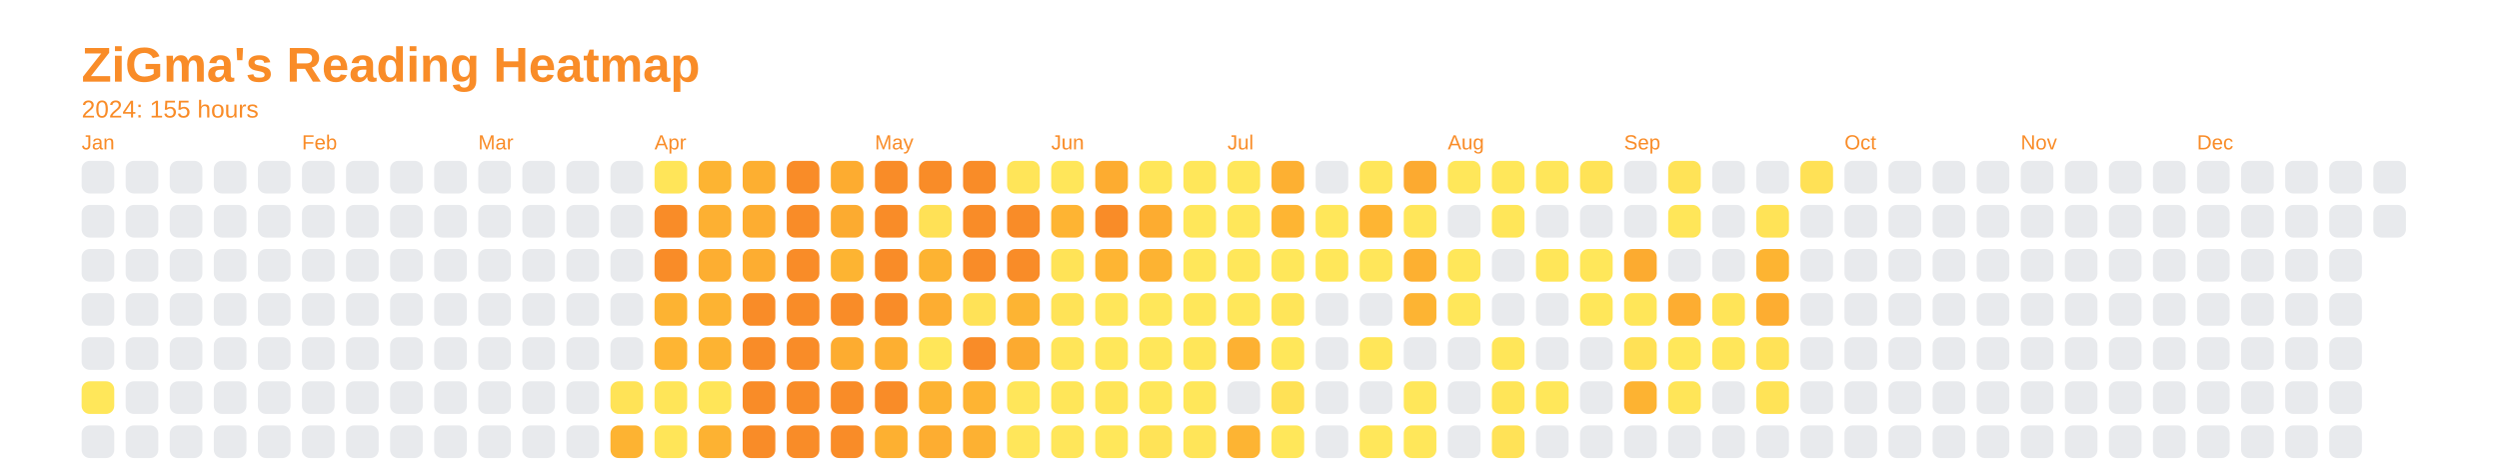
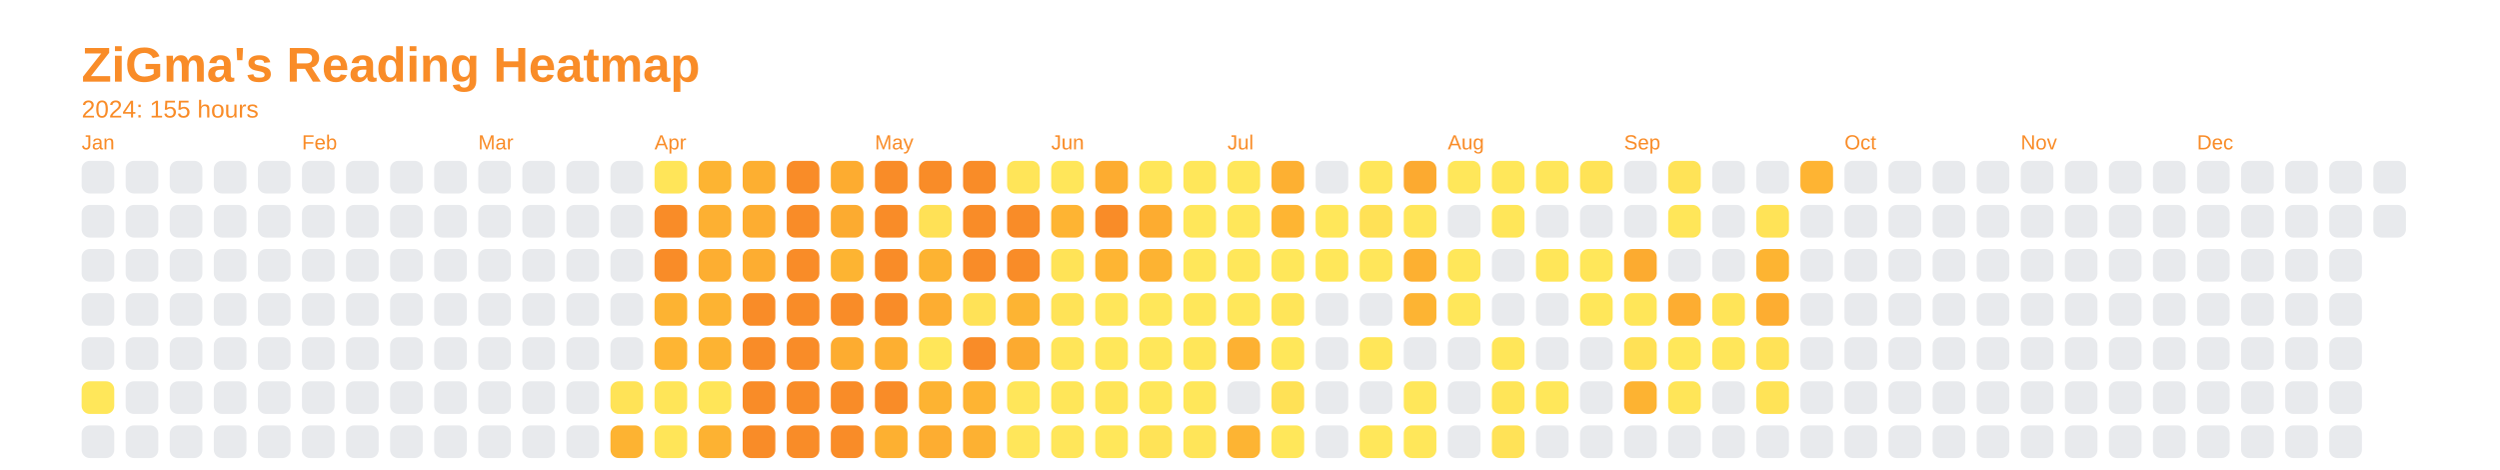
<svg xmlns="http://www.w3.org/2000/svg" baseProfile="full" height="57.5mm" version="1.1" viewBox="0,0,306.2,57.5" width="306.2mm">
  <defs />
  <rect fill="none" height="57.5" width="306.2" x="0" y="0" />
  <text fill="#f98c28" style="font-size:6px; font-family:Arial; font-weight:bold;" x="10" y="10">ZiGma's Reading Heatmap</text>
  <text fill="#f98c28" style="font-size:3px; font-family:Arial;" x="10" y="14.4">2024: 155 hours</text>
  <text fill="#f98c28" style="font-size:2.5px; font-family:Arial" x="10" y="18.3">Jan</text>
  <rect fill="#e8eaed" height="4" rx="1" ry="1" width="4" x="10" y="19.7" />
  <rect fill="#e8eaed" height="4" rx="1" ry="1" width="4" x="10" y="25.1" />
  <rect fill="#e8eaed" height="4" rx="1" ry="1" width="4" x="10" y="30.5" />
  <rect fill="#e8eaed" height="4" rx="1" ry="1" width="4" x="10" y="35.9" />
  <rect fill="#e8eaed" height="4" rx="1" ry="1" width="4" x="10" y="41.3" />
  <rect fill="#ffe75a" height="4" rx="1" ry="1" width="4" x="10" y="46.7" />
  <rect fill="#e8eaed" height="4" rx="1" ry="1" width="4" x="10" y="52.1" />
  <rect fill="#e8eaed" height="4" rx="1" ry="1" width="4" x="15.4" y="19.7" />
  <rect fill="#e8eaed" height="4" rx="1" ry="1" width="4" x="15.4" y="25.1" />
  <rect fill="#e8eaed" height="4" rx="1" ry="1" width="4" x="15.4" y="30.5" />
  <rect fill="#e8eaed" height="4" rx="1" ry="1" width="4" x="15.4" y="35.9" />
  <rect fill="#e8eaed" height="4" rx="1" ry="1" width="4" x="15.4" y="41.3" />
  <rect fill="#e8eaed" height="4" rx="1" ry="1" width="4" x="15.4" y="46.7" />
  <rect fill="#e8eaed" height="4" rx="1" ry="1" width="4" x="15.4" y="52.1" />
  <rect fill="#e8eaed" height="4" rx="1" ry="1" width="4" x="20.8" y="19.7" />
  <rect fill="#e8eaed" height="4" rx="1" ry="1" width="4" x="20.8" y="25.1" />
  <rect fill="#e8eaed" height="4" rx="1" ry="1" width="4" x="20.8" y="30.5" />
  <rect fill="#e8eaed" height="4" rx="1" ry="1" width="4" x="20.8" y="35.9" />
  <rect fill="#e8eaed" height="4" rx="1" ry="1" width="4" x="20.8" y="41.3" />
  <rect fill="#e8eaed" height="4" rx="1" ry="1" width="4" x="20.8" y="46.7" />
  <rect fill="#e8eaed" height="4" rx="1" ry="1" width="4" x="20.8" y="52.1" />
  <rect fill="#e8eaed" height="4" rx="1" ry="1" width="4" x="26.2" y="19.7" />
  <rect fill="#e8eaed" height="4" rx="1" ry="1" width="4" x="26.2" y="25.1" />
  <rect fill="#e8eaed" height="4" rx="1" ry="1" width="4" x="26.2" y="30.5" />
  <rect fill="#e8eaed" height="4" rx="1" ry="1" width="4" x="26.2" y="35.9" />
  <rect fill="#e8eaed" height="4" rx="1" ry="1" width="4" x="26.2" y="41.3" />
  <rect fill="#e8eaed" height="4" rx="1" ry="1" width="4" x="26.2" y="46.7" />
  <rect fill="#e8eaed" height="4" rx="1" ry="1" width="4" x="26.2" y="52.1" />
  <rect fill="#e8eaed" height="4" rx="1" ry="1" width="4" x="31.6" y="19.7" />
  <rect fill="#e8eaed" height="4" rx="1" ry="1" width="4" x="31.6" y="25.1" />
  <rect fill="#e8eaed" height="4" rx="1" ry="1" width="4" x="31.6" y="30.5" />
  <rect fill="#e8eaed" height="4" rx="1" ry="1" width="4" x="31.6" y="35.9" />
  <rect fill="#e8eaed" height="4" rx="1" ry="1" width="4" x="31.6" y="41.3" />
  <rect fill="#e8eaed" height="4" rx="1" ry="1" width="4" x="31.6" y="46.7" />
  <rect fill="#e8eaed" height="4" rx="1" ry="1" width="4" x="31.6" y="52.1" />
  <text fill="#f98c28" style="font-size:2.5px; font-family:Arial" x="37.0" y="18.3">Feb</text>
  <rect fill="#e8eaed" height="4" rx="1" ry="1" width="4" x="37.0" y="19.7" />
  <rect fill="#e8eaed" height="4" rx="1" ry="1" width="4" x="37.0" y="25.1" />
  <rect fill="#e8eaed" height="4" rx="1" ry="1" width="4" x="37.0" y="30.5" />
  <rect fill="#e8eaed" height="4" rx="1" ry="1" width="4" x="37.0" y="35.9" />
  <rect fill="#e8eaed" height="4" rx="1" ry="1" width="4" x="37.0" y="41.3" />
  <rect fill="#e8eaed" height="4" rx="1" ry="1" width="4" x="37.0" y="46.7" />
  <rect fill="#e8eaed" height="4" rx="1" ry="1" width="4" x="37.0" y="52.1" />
  <rect fill="#e8eaed" height="4" rx="1" ry="1" width="4" x="42.4" y="19.7" />
  <rect fill="#e8eaed" height="4" rx="1" ry="1" width="4" x="42.4" y="25.1" />
  <rect fill="#e8eaed" height="4" rx="1" ry="1" width="4" x="42.4" y="30.5" />
  <rect fill="#e8eaed" height="4" rx="1" ry="1" width="4" x="42.4" y="35.9" />
  <rect fill="#e8eaed" height="4" rx="1" ry="1" width="4" x="42.4" y="41.3" />
  <rect fill="#e8eaed" height="4" rx="1" ry="1" width="4" x="42.4" y="46.7" />
  <rect fill="#e8eaed" height="4" rx="1" ry="1" width="4" x="42.4" y="52.1" />
  <rect fill="#e8eaed" height="4" rx="1" ry="1" width="4" x="47.8" y="19.7" />
  <rect fill="#e8eaed" height="4" rx="1" ry="1" width="4" x="47.8" y="25.1" />
  <rect fill="#e8eaed" height="4" rx="1" ry="1" width="4" x="47.8" y="30.5" />
  <rect fill="#e8eaed" height="4" rx="1" ry="1" width="4" x="47.8" y="35.9" />
  <rect fill="#e8eaed" height="4" rx="1" ry="1" width="4" x="47.8" y="41.3" />
  <rect fill="#e8eaed" height="4" rx="1" ry="1" width="4" x="47.8" y="46.7" />
  <rect fill="#e8eaed" height="4" rx="1" ry="1" width="4" x="47.8" y="52.1" />
  <rect fill="#e8eaed" height="4" rx="1" ry="1" width="4" x="53.2" y="19.7" />
  <rect fill="#e8eaed" height="4" rx="1" ry="1" width="4" x="53.2" y="25.1" />
  <rect fill="#e8eaed" height="4" rx="1" ry="1" width="4" x="53.2" y="30.5" />
  <rect fill="#e8eaed" height="4" rx="1" ry="1" width="4" x="53.2" y="35.9" />
  <rect fill="#e8eaed" height="4" rx="1" ry="1" width="4" x="53.2" y="41.3" />
  <rect fill="#e8eaed" height="4" rx="1" ry="1" width="4" x="53.2" y="46.7" />
  <rect fill="#e8eaed" height="4" rx="1" ry="1" width="4" x="53.2" y="52.1" />
  <text fill="#f98c28" style="font-size:2.5px; font-family:Arial" x="58.6" y="18.3">Mar</text>
  <rect fill="#e8eaed" height="4" rx="1" ry="1" width="4" x="58.6" y="19.7" />
  <rect fill="#e8eaed" height="4" rx="1" ry="1" width="4" x="58.6" y="25.1" />
  <rect fill="#e8eaed" height="4" rx="1" ry="1" width="4" x="58.6" y="30.5" />
  <rect fill="#e8eaed" height="4" rx="1" ry="1" width="4" x="58.6" y="35.9" />
  <rect fill="#e8eaed" height="4" rx="1" ry="1" width="4" x="58.6" y="41.3" />
  <rect fill="#e8eaed" height="4" rx="1" ry="1" width="4" x="58.6" y="46.7" />
  <rect fill="#e8eaed" height="4" rx="1" ry="1" width="4" x="58.6" y="52.1" />
  <rect fill="#e8eaed" height="4" rx="1" ry="1" width="4" x="64" y="19.7" />
  <rect fill="#e8eaed" height="4" rx="1" ry="1" width="4" x="64" y="25.1" />
  <rect fill="#e8eaed" height="4" rx="1" ry="1" width="4" x="64" y="30.5" />
  <rect fill="#e8eaed" height="4" rx="1" ry="1" width="4" x="64" y="35.9" />
  <rect fill="#e8eaed" height="4" rx="1" ry="1" width="4" x="64" y="41.3" />
  <rect fill="#e8eaed" height="4" rx="1" ry="1" width="4" x="64" y="46.7" />
  <rect fill="#e8eaed" height="4" rx="1" ry="1" width="4" x="64" y="52.1" />
  <rect fill="#e8eaed" height="4" rx="1" ry="1" width="4" x="69.4" y="19.7" />
  <rect fill="#e8eaed" height="4" rx="1" ry="1" width="4" x="69.4" y="25.1" />
  <rect fill="#e8eaed" height="4" rx="1" ry="1" width="4" x="69.4" y="30.5" />
  <rect fill="#e8eaed" height="4" rx="1" ry="1" width="4" x="69.4" y="35.9" />
  <rect fill="#e8eaed" height="4" rx="1" ry="1" width="4" x="69.4" y="41.3" />
  <rect fill="#e8eaed" height="4" rx="1" ry="1" width="4" x="69.4" y="46.7" />
  <rect fill="#e8eaed" height="4" rx="1" ry="1" width="4" x="69.4" y="52.1" />
  <rect fill="#e8eaed" height="4" rx="1" ry="1" width="4" x="74.8" y="19.7" />
  <rect fill="#e8eaed" height="4" rx="1" ry="1" width="4" x="74.8" y="25.1" />
  <rect fill="#e8eaed" height="4" rx="1" ry="1" width="4" x="74.8" y="30.5" />
  <rect fill="#e8eaed" height="4" rx="1" ry="1" width="4" x="74.8" y="35.9" />
  <rect fill="#e8eaed" height="4" rx="1" ry="1" width="4" x="74.8" y="41.3" />
  <rect fill="#ffe357" height="4" rx="1" ry="1" width="4" x="74.8" y="46.7" />
  <rect fill="#fdb332" height="4" rx="1" ry="1" width="4" x="74.8" y="52.1" />
  <text fill="#f98c28" style="font-size:2.5px; font-family:Arial" x="80.2" y="18.3">Apr</text>
  <rect fill="#ffe559" height="4" rx="1" ry="1" width="4" x="80.2" y="19.7" />
  <rect fill="#f98c28" height="4" rx="1" ry="1" width="4" x="80.2" y="25.1" />
  <rect fill="#f98c28" height="4" rx="1" ry="1" width="4" x="80.2" y="30.5" />
  <rect fill="#fdb332" height="4" rx="1" ry="1" width="4" x="80.2" y="35.9" />
  <rect fill="#feb533" height="4" rx="1" ry="1" width="4" x="80.2" y="41.3" />
  <rect fill="#ffe558" height="4" rx="1" ry="1" width="4" x="80.2" y="46.7" />
  <rect fill="#ffe558" height="4" rx="1" ry="1" width="4" x="80.2" y="52.1" />
  <rect fill="#fdb432" height="4" rx="1" ry="1" width="4" x="85.6" y="19.7" />
  <rect fill="#fdb032" height="4" rx="1" ry="1" width="4" x="85.6" y="25.1" />
  <rect fill="#fdae31" height="4" rx="1" ry="1" width="4" x="85.6" y="30.5" />
  <rect fill="#fdb332" height="4" rx="1" ry="1" width="4" x="85.6" y="35.9" />
  <rect fill="#fdb332" height="4" rx="1" ry="1" width="4" x="85.6" y="41.3" />
  <rect fill="#ffe558" height="4" rx="1" ry="1" width="4" x="85.6" y="46.7" />
  <rect fill="#fdb232" height="4" rx="1" ry="1" width="4" x="85.6" y="52.1" />
  <rect fill="#fdaf31" height="4" rx="1" ry="1" width="4" x="91" y="19.7" />
  <rect fill="#fdad31" height="4" rx="1" ry="1" width="4" x="91" y="25.1" />
  <rect fill="#fdad31" height="4" rx="1" ry="1" width="4" x="91" y="30.5" />
  <rect fill="#f98c28" height="4" rx="1" ry="1" width="4" x="91" y="35.9" />
  <rect fill="#f98c28" height="4" rx="1" ry="1" width="4" x="91" y="41.3" />
  <rect fill="#f98c28" height="4" rx="1" ry="1" width="4" x="91" y="46.7" />
  <rect fill="#f98c28" height="4" rx="1" ry="1" width="4" x="91" y="52.1" />
  <rect fill="#f98c28" height="4" rx="1" ry="1" width="4" x="96.4" y="19.7" />
  <rect fill="#f98c28" height="4" rx="1" ry="1" width="4" x="96.4" y="25.1" />
  <rect fill="#f98c28" height="4" rx="1" ry="1" width="4" x="96.4" y="30.5" />
  <rect fill="#f98c28" height="4" rx="1" ry="1" width="4" x="96.4" y="35.9" />
  <rect fill="#f98c28" height="4" rx="1" ry="1" width="4" x="96.4" y="41.3" />
  <rect fill="#f98c28" height="4" rx="1" ry="1" width="4" x="96.4" y="46.7" />
  <rect fill="#f98c28" height="4" rx="1" ry="1" width="4" x="96.4" y="52.1" />
  <rect fill="#fdac30" height="4" rx="1" ry="1" width="4" x="101.8" y="19.7" />
  <rect fill="#fcab30" height="4" rx="1" ry="1" width="4" x="101.8" y="25.1" />
  <rect fill="#fdb432" height="4" rx="1" ry="1" width="4" x="101.8" y="30.5" />
  <rect fill="#f98c28" height="4" rx="1" ry="1" width="4" x="101.8" y="35.9" />
  <rect fill="#fdac30" height="4" rx="1" ry="1" width="4" x="101.8" y="41.3" />
  <rect fill="#f98c28" height="4" rx="1" ry="1" width="4" x="101.8" y="46.7" />
  <rect fill="#f98c28" height="4" rx="1" ry="1" width="4" x="101.8" y="52.1" />
  <text fill="#f98c28" style="font-size:2.5px; font-family:Arial" x="107.2" y="18.3">May</text>
  <rect fill="#f98c28" height="4" rx="1" ry="1" width="4" x="107.2" y="19.7" />
  <rect fill="#f98c28" height="4" rx="1" ry="1" width="4" x="107.2" y="25.1" />
  <rect fill="#f98c28" height="4" rx="1" ry="1" width="4" x="107.2" y="30.5" />
  <rect fill="#f98c28" height="4" rx="1" ry="1" width="4" x="107.2" y="35.9" />
  <rect fill="#fdaf31" height="4" rx="1" ry="1" width="4" x="107.2" y="41.3" />
  <rect fill="#f98c28" height="4" rx="1" ry="1" width="4" x="107.2" y="46.7" />
  <rect fill="#fdb031" height="4" rx="1" ry="1" width="4" x="107.2" y="52.1" />
  <rect fill="#f98c28" height="4" rx="1" ry="1" width="4" x="112.6" y="19.7" />
  <rect fill="#ffe156" height="4" rx="1" ry="1" width="4" x="112.6" y="25.1" />
  <rect fill="#fdb332" height="4" rx="1" ry="1" width="4" x="112.6" y="30.5" />
  <rect fill="#fdad31" height="4" rx="1" ry="1" width="4" x="112.6" y="35.9" />
  <rect fill="#ffe659" height="4" rx="1" ry="1" width="4" x="112.6" y="41.3" />
  <rect fill="#fdb332" height="4" rx="1" ry="1" width="4" x="112.6" y="46.7" />
  <rect fill="#fdad31" height="4" rx="1" ry="1" width="4" x="112.6" y="52.1" />
  <rect fill="#f98c28" height="4" rx="1" ry="1" width="4" x="118" y="19.7" />
  <rect fill="#f98c28" height="4" rx="1" ry="1" width="4" x="118" y="25.1" />
  <rect fill="#f98c28" height="4" rx="1" ry="1" width="4" x="118" y="30.5" />
  <rect fill="#ffe257" height="4" rx="1" ry="1" width="4" x="118" y="35.9" />
  <rect fill="#f98c28" height="4" rx="1" ry="1" width="4" x="118" y="41.3" />
  <rect fill="#feb433" height="4" rx="1" ry="1" width="4" x="118" y="46.7" />
  <rect fill="#fdb132" height="4" rx="1" ry="1" width="4" x="118" y="52.1" />
  <rect fill="#ffe559" height="4" rx="1" ry="1" width="4" x="123.4" y="19.7" />
  <rect fill="#f98c28" height="4" rx="1" ry="1" width="4" x="123.4" y="25.1" />
  <rect fill="#f98c28" height="4" rx="1" ry="1" width="4" x="123.4" y="30.5" />
  <rect fill="#fdb433" height="4" rx="1" ry="1" width="4" x="123.4" y="35.9" />
  <rect fill="#fcaa30" height="4" rx="1" ry="1" width="4" x="123.4" y="41.3" />
  <rect fill="#ffe65a" height="4" rx="1" ry="1" width="4" x="123.4" y="46.7" />
  <rect fill="#ffe65a" height="4" rx="1" ry="1" width="4" x="123.4" y="52.1" />
  <text fill="#f98c28" style="font-size:2.5px; font-family:Arial" x="128.8" y="18.3">Jun</text>
  <rect fill="#ffe65a" height="4" rx="1" ry="1" width="4" x="128.8" y="19.7" />
  <rect fill="#feb433" height="4" rx="1" ry="1" width="4" x="128.8" y="25.1" />
  <rect fill="#ffe357" height="4" rx="1" ry="1" width="4" x="128.8" y="30.5" />
  <rect fill="#ffe357" height="4" rx="1" ry="1" width="4" x="128.8" y="35.9" />
  <rect fill="#ffe559" height="4" rx="1" ry="1" width="4" x="128.8" y="41.3" />
  <rect fill="#ffe659" height="4" rx="1" ry="1" width="4" x="128.8" y="46.7" />
  <rect fill="#ffe65a" height="4" rx="1" ry="1" width="4" x="128.8" y="52.1" />
  <rect fill="#fdac30" height="4" rx="1" ry="1" width="4" x="134.2" y="19.7" />
  <rect fill="#f98c28" height="4" rx="1" ry="1" width="4" x="134.2" y="25.1" />
  <rect fill="#feb533" height="4" rx="1" ry="1" width="4" x="134.2" y="30.5" />
  <rect fill="#ffe65a" height="4" rx="1" ry="1" width="4" x="134.2" y="35.9" />
  <rect fill="#ffe75a" height="4" rx="1" ry="1" width="4" x="134.2" y="41.3" />
  <rect fill="#ffe558" height="4" rx="1" ry="1" width="4" x="134.2" y="46.7" />
  <rect fill="#ffe75a" height="4" rx="1" ry="1" width="4" x="134.2" y="52.1" />
  <rect fill="#ffe659" height="4" rx="1" ry="1" width="4" x="139.6" y="19.7" />
  <rect fill="#fdac30" height="4" rx="1" ry="1" width="4" x="139.6" y="25.1" />
  <rect fill="#fdb332" height="4" rx="1" ry="1" width="4" x="139.6" y="30.5" />
  <rect fill="#ffe75a" height="4" rx="1" ry="1" width="4" x="139.6" y="35.9" />
  <rect fill="#ffe75a" height="4" rx="1" ry="1" width="4" x="139.6" y="41.3" />
  <rect fill="#ffe75a" height="4" rx="1" ry="1" width="4" x="139.6" y="46.7" />
  <rect fill="#ffe357" height="4" rx="1" ry="1" width="4" x="139.6" y="52.1" />
  <rect fill="#ffe75a" height="4" rx="1" ry="1" width="4" x="145" y="19.7" />
  <rect fill="#ffe75a" height="4" rx="1" ry="1" width="4" x="145" y="25.1" />
  <rect fill="#ffe75a" height="4" rx="1" ry="1" width="4" x="145" y="30.5" />
  <rect fill="#ffe75a" height="4" rx="1" ry="1" width="4" x="145" y="35.9" />
  <rect fill="#ffe659" height="4" rx="1" ry="1" width="4" x="145" y="41.3" />
  <rect fill="#ffe75a" height="4" rx="1" ry="1" width="4" x="145" y="46.7" />
  <rect fill="#ffe559" height="4" rx="1" ry="1" width="4" x="145" y="52.1" />
  <text fill="#f98c28" style="font-size:2.5px; font-family:Arial" x="150.4" y="18.3">Jul</text>
  <rect fill="#ffe75a" height="4" rx="1" ry="1" width="4" x="150.4" y="19.7" />
  <rect fill="#ffe75a" height="4" rx="1" ry="1" width="4" x="150.4" y="25.1" />
  <rect fill="#ffe75a" height="4" rx="1" ry="1" width="4" x="150.4" y="30.5" />
  <rect fill="#ffe75a" height="4" rx="1" ry="1" width="4" x="150.4" y="35.9" />
  <rect fill="#fdb132" height="4" rx="1" ry="1" width="4" x="150.4" y="41.3" />
  <rect fill="#e8eaed" height="4" rx="1" ry="1" width="4" x="150.4" y="46.7" />
  <rect fill="#fdb433" height="4" rx="1" ry="1" width="4" x="150.4" y="52.1" />
  <rect fill="#fdb032" height="4" rx="1" ry="1" width="4" x="155.8" y="19.7" />
  <rect fill="#feb533" height="4" rx="1" ry="1" width="4" x="155.8" y="25.1" />
  <rect fill="#ffe75a" height="4" rx="1" ry="1" width="4" x="155.8" y="30.5" />
  <rect fill="#ffe559" height="4" rx="1" ry="1" width="4" x="155.8" y="35.9" />
  <rect fill="#ffe75a" height="4" rx="1" ry="1" width="4" x="155.8" y="41.3" />
  <rect fill="#ffe156" height="4" rx="1" ry="1" width="4" x="155.8" y="46.7" />
  <rect fill="#ffe75a" height="4" rx="1" ry="1" width="4" x="155.8" y="52.1" />
  <rect fill="#e8eaed" height="4" rx="1" ry="1" width="4" x="161.2" y="19.7" />
  <rect fill="#ffe75a" height="4" rx="1" ry="1" width="4" x="161.2" y="25.1" />
  <rect fill="#ffe75a" height="4" rx="1" ry="1" width="4" x="161.2" y="30.5" />
  <rect fill="#e8eaed" height="4" rx="1" ry="1" width="4" x="161.2" y="35.9" />
  <rect fill="#e8eaed" height="4" rx="1" ry="1" width="4" x="161.2" y="41.3" />
  <rect fill="#e8eaed" height="4" rx="1" ry="1" width="4" x="161.2" y="46.7" />
  <rect fill="#e8eaed" height="4" rx="1" ry="1" width="4" x="161.2" y="52.1" />
  <rect fill="#ffe65a" height="4" rx="1" ry="1" width="4" x="166.6" y="19.7" />
-   <rect fill="#feb533" height="4" rx="1" ry="1" width="4" x="166.6" y="25.1" />
+   <rect fill="#ffe156" height="4" rx="1" ry="1" width="4" x="166.6" y="25.1" />
  <rect fill="#ffe65a" height="4" rx="1" ry="1" width="4" x="166.6" y="30.5" />
  <rect fill="#e8eaed" height="4" rx="1" ry="1" width="4" x="166.6" y="35.9" />
  <rect fill="#ffe659" height="4" rx="1" ry="1" width="4" x="166.6" y="41.3" />
  <rect fill="#e8eaed" height="4" rx="1" ry="1" width="4" x="166.6" y="46.7" />
  <rect fill="#ffe75a" height="4" rx="1" ry="1" width="4" x="166.6" y="52.1" />
  <rect fill="#fcaa30" height="4" rx="1" ry="1" width="4" x="172" y="19.7" />
  <rect fill="#ffe65a" height="4" rx="1" ry="1" width="4" x="172" y="25.1" />
  <rect fill="#fdb031" height="4" rx="1" ry="1" width="4" x="172" y="30.5" />
  <rect fill="#fdb433" height="4" rx="1" ry="1" width="4" x="172" y="35.9" />
  <rect fill="#e8eaed" height="4" rx="1" ry="1" width="4" x="172" y="41.3" />
  <rect fill="#ffe75a" height="4" rx="1" ry="1" width="4" x="172" y="46.7" />
  <rect fill="#ffe75a" height="4" rx="1" ry="1" width="4" x="172" y="52.1" />
  <text fill="#f98c28" style="font-size:2.5px; font-family:Arial" x="177.4" y="18.3">Aug</text>
  <rect fill="#ffe75a" height="4" rx="1" ry="1" width="4" x="177.4" y="19.7" />
  <rect fill="#e8eaed" height="4" rx="1" ry="1" width="4" x="177.4" y="25.1" />
  <rect fill="#ffe75a" height="4" rx="1" ry="1" width="4" x="177.4" y="30.5" />
  <rect fill="#ffe75a" height="4" rx="1" ry="1" width="4" x="177.4" y="35.9" />
  <rect fill="#e8eaed" height="4" rx="1" ry="1" width="4" x="177.4" y="41.3" />
  <rect fill="#e8eaed" height="4" rx="1" ry="1" width="4" x="177.4" y="46.7" />
  <rect fill="#e8eaed" height="4" rx="1" ry="1" width="4" x="177.4" y="52.1" />
  <rect fill="#ffe75a" height="4" rx="1" ry="1" width="4" x="182.8" y="19.7" />
  <rect fill="#ffe659" height="4" rx="1" ry="1" width="4" x="182.8" y="25.1" />
  <rect fill="#e8eaed" height="4" rx="1" ry="1" width="4" x="182.8" y="30.5" />
  <rect fill="#e8eaed" height="4" rx="1" ry="1" width="4" x="182.8" y="35.9" />
  <rect fill="#ffe659" height="4" rx="1" ry="1" width="4" x="182.8" y="41.3" />
  <rect fill="#ffe558" height="4" rx="1" ry="1" width="4" x="182.8" y="46.7" />
  <rect fill="#ffe257" height="4" rx="1" ry="1" width="4" x="182.8" y="52.1" />
  <rect fill="#ffe65a" height="4" rx="1" ry="1" width="4" x="188.2" y="19.7" />
  <rect fill="#e8eaed" height="4" rx="1" ry="1" width="4" x="188.2" y="25.1" />
  <rect fill="#ffe659" height="4" rx="1" ry="1" width="4" x="188.2" y="30.5" />
  <rect fill="#e8eaed" height="4" rx="1" ry="1" width="4" x="188.2" y="35.9" />
  <rect fill="#e8eaed" height="4" rx="1" ry="1" width="4" x="188.2" y="41.3" />
  <rect fill="#ffe75a" height="4" rx="1" ry="1" width="4" x="188.2" y="46.7" />
  <rect fill="#e8eaed" height="4" rx="1" ry="1" width="4" x="188.2" y="52.1" />
  <rect fill="#ffe357" height="4" rx="1" ry="1" width="4" x="193.6" y="19.7" />
  <rect fill="#e8eaed" height="4" rx="1" ry="1" width="4" x="193.6" y="25.1" />
  <rect fill="#ffe75a" height="4" rx="1" ry="1" width="4" x="193.6" y="30.5" />
  <rect fill="#ffe75a" height="4" rx="1" ry="1" width="4" x="193.6" y="35.9" />
  <rect fill="#e8eaed" height="4" rx="1" ry="1" width="4" x="193.6" y="41.3" />
  <rect fill="#e8eaed" height="4" rx="1" ry="1" width="4" x="193.6" y="46.7" />
  <rect fill="#e8eaed" height="4" rx="1" ry="1" width="4" x="193.6" y="52.1" />
  <text fill="#f98c28" style="font-size:2.5px; font-family:Arial" x="199" y="18.3">Sep</text>
  <rect fill="#e8eaed" height="4" rx="1" ry="1" width="4" x="199" y="19.7" />
  <rect fill="#e8eaed" height="4" rx="1" ry="1" width="4" x="199" y="25.1" />
  <rect fill="#fcab30" height="4" rx="1" ry="1" width="4" x="199" y="30.5" />
  <rect fill="#ffe659" height="4" rx="1" ry="1" width="4" x="199" y="35.9" />
  <rect fill="#ffe156" height="4" rx="1" ry="1" width="4" x="199" y="41.3" />
  <rect fill="#fdb332" height="4" rx="1" ry="1" width="4" x="199" y="46.7" />
  <rect fill="#e8eaed" height="4" rx="1" ry="1" width="4" x="199" y="52.1" />
  <rect fill="#ffe357" height="4" rx="1" ry="1" width="4" x="204.4" y="19.7" />
  <rect fill="#ffe659" height="4" rx="1" ry="1" width="4" x="204.4" y="25.1" />
  <rect fill="#e8eaed" height="4" rx="1" ry="1" width="4" x="204.4" y="30.5" />
  <rect fill="#fdad31" height="4" rx="1" ry="1" width="4" x="204.4" y="35.9" />
  <rect fill="#ffe75a" height="4" rx="1" ry="1" width="4" x="204.4" y="41.3" />
  <rect fill="#ffe558" height="4" rx="1" ry="1" width="4" x="204.4" y="46.7" />
  <rect fill="#e8eaed" height="4" rx="1" ry="1" width="4" x="204.4" y="52.1" />
  <rect fill="#e8eaed" height="4" rx="1" ry="1" width="4" x="209.8" y="19.7" />
  <rect fill="#e8eaed" height="4" rx="1" ry="1" width="4" x="209.8" y="25.1" />
  <rect fill="#e8eaed" height="4" rx="1" ry="1" width="4" x="209.8" y="30.5" />
  <rect fill="#ffe458" height="4" rx="1" ry="1" width="4" x="209.8" y="35.9" />
  <rect fill="#ffe65a" height="4" rx="1" ry="1" width="4" x="209.8" y="41.3" />
  <rect fill="#e8eaed" height="4" rx="1" ry="1" width="4" x="209.8" y="46.7" />
  <rect fill="#e8eaed" height="4" rx="1" ry="1" width="4" x="209.8" y="52.1" />
  <rect fill="#e8eaed" height="4" rx="1" ry="1" width="4" x="215.2" y="19.7" />
  <rect fill="#ffe357" height="4" rx="1" ry="1" width="4" x="215.2" y="25.1" />
  <rect fill="#fdb432" height="4" rx="1" ry="1" width="4" x="215.2" y="30.5" />
  <rect fill="#fdad31" height="4" rx="1" ry="1" width="4" x="215.2" y="35.9" />
  <rect fill="#ffe257" height="4" rx="1" ry="1" width="4" x="215.2" y="41.3" />
  <rect fill="#ffe357" height="4" rx="1" ry="1" width="4" x="215.2" y="46.7" />
  <rect fill="#e8eaed" height="4" rx="1" ry="1" width="4" x="215.2" y="52.1" />
-   <rect fill="#ffe156" height="4" rx="1" ry="1" width="4" x="220.6" y="19.7" />
+   <rect fill="#feb433" height="4" rx="1" ry="1" width="4" x="220.6" y="19.7" />
  <rect fill="#e8eaed" height="4" rx="1" ry="1" width="4" x="220.6" y="25.1" />
  <rect fill="#e8eaed" height="4" rx="1" ry="1" width="4" x="220.6" y="30.5" />
  <rect fill="#e8eaed" height="4" rx="1" ry="1" width="4" x="220.6" y="35.9" />
  <rect fill="#e8eaed" height="4" rx="1" ry="1" width="4" x="220.6" y="41.3" />
  <rect fill="#e8eaed" height="4" rx="1" ry="1" width="4" x="220.6" y="46.7" />
  <rect fill="#e8eaed" height="4" rx="1" ry="1" width="4" x="220.6" y="52.1" />
  <text fill="#f98c28" style="font-size:2.5px; font-family:Arial" x="226" y="18.3">Oct</text>
  <rect fill="#e8eaed" height="4" rx="1" ry="1" width="4" x="226" y="19.7" />
  <rect fill="#e8eaed" height="4" rx="1" ry="1" width="4" x="226" y="25.1" />
  <rect fill="#e8eaed" height="4" rx="1" ry="1" width="4" x="226" y="30.5" />
  <rect fill="#e8eaed" height="4" rx="1" ry="1" width="4" x="226" y="35.9" />
  <rect fill="#e8eaed" height="4" rx="1" ry="1" width="4" x="226" y="41.3" />
  <rect fill="#e8eaed" height="4" rx="1" ry="1" width="4" x="226" y="46.7" />
  <rect fill="#e8eaed" height="4" rx="1" ry="1" width="4" x="226" y="52.1" />
  <rect fill="#e8eaed" height="4" rx="1" ry="1" width="4" x="231.4" y="19.7" />
  <rect fill="#e8eaed" height="4" rx="1" ry="1" width="4" x="231.4" y="25.1" />
  <rect fill="#e8eaed" height="4" rx="1" ry="1" width="4" x="231.4" y="30.5" />
  <rect fill="#e8eaed" height="4" rx="1" ry="1" width="4" x="231.4" y="35.9" />
  <rect fill="#e8eaed" height="4" rx="1" ry="1" width="4" x="231.4" y="41.3" />
  <rect fill="#e8eaed" height="4" rx="1" ry="1" width="4" x="231.4" y="46.7" />
  <rect fill="#e8eaed" height="4" rx="1" ry="1" width="4" x="231.4" y="52.1" />
  <rect fill="#e8eaed" height="4" rx="1" ry="1" width="4" x="236.8" y="19.7" />
  <rect fill="#e8eaed" height="4" rx="1" ry="1" width="4" x="236.8" y="25.1" />
  <rect fill="#e8eaed" height="4" rx="1" ry="1" width="4" x="236.8" y="30.5" />
  <rect fill="#e8eaed" height="4" rx="1" ry="1" width="4" x="236.8" y="35.9" />
  <rect fill="#e8eaed" height="4" rx="1" ry="1" width="4" x="236.8" y="41.3" />
  <rect fill="#e8eaed" height="4" rx="1" ry="1" width="4" x="236.8" y="46.7" />
  <rect fill="#e8eaed" height="4" rx="1" ry="1" width="4" x="236.8" y="52.1" />
  <rect fill="#e8eaed" height="4" rx="1" ry="1" width="4" x="242.2" y="19.7" />
  <rect fill="#e8eaed" height="4" rx="1" ry="1" width="4" x="242.2" y="25.1" />
  <rect fill="#e8eaed" height="4" rx="1" ry="1" width="4" x="242.2" y="30.5" />
  <rect fill="#e8eaed" height="4" rx="1" ry="1" width="4" x="242.2" y="35.9" />
  <rect fill="#e8eaed" height="4" rx="1" ry="1" width="4" x="242.2" y="41.3" />
  <rect fill="#e8eaed" height="4" rx="1" ry="1" width="4" x="242.2" y="46.7" />
  <rect fill="#e8eaed" height="4" rx="1" ry="1" width="4" x="242.2" y="52.1" />
  <text fill="#f98c28" style="font-size:2.5px; font-family:Arial" x="247.6" y="18.3">Nov</text>
  <rect fill="#e8eaed" height="4" rx="1" ry="1" width="4" x="247.6" y="19.7" />
  <rect fill="#e8eaed" height="4" rx="1" ry="1" width="4" x="247.6" y="25.1" />
  <rect fill="#e8eaed" height="4" rx="1" ry="1" width="4" x="247.6" y="30.5" />
  <rect fill="#e8eaed" height="4" rx="1" ry="1" width="4" x="247.6" y="35.9" />
  <rect fill="#e8eaed" height="4" rx="1" ry="1" width="4" x="247.6" y="41.3" />
  <rect fill="#e8eaed" height="4" rx="1" ry="1" width="4" x="247.6" y="46.7" />
  <rect fill="#e8eaed" height="4" rx="1" ry="1" width="4" x="247.6" y="52.1" />
  <rect fill="#e8eaed" height="4" rx="1" ry="1" width="4" x="253" y="19.7" />
  <rect fill="#e8eaed" height="4" rx="1" ry="1" width="4" x="253" y="25.1" />
  <rect fill="#e8eaed" height="4" rx="1" ry="1" width="4" x="253" y="30.5" />
  <rect fill="#e8eaed" height="4" rx="1" ry="1" width="4" x="253" y="35.9" />
  <rect fill="#e8eaed" height="4" rx="1" ry="1" width="4" x="253" y="41.3" />
  <rect fill="#e8eaed" height="4" rx="1" ry="1" width="4" x="253" y="46.7" />
  <rect fill="#e8eaed" height="4" rx="1" ry="1" width="4" x="253" y="52.1" />
  <rect fill="#e8eaed" height="4" rx="1" ry="1" width="4" x="258.4" y="19.7" />
  <rect fill="#e8eaed" height="4" rx="1" ry="1" width="4" x="258.4" y="25.1" />
  <rect fill="#e8eaed" height="4" rx="1" ry="1" width="4" x="258.4" y="30.5" />
  <rect fill="#e8eaed" height="4" rx="1" ry="1" width="4" x="258.4" y="35.9" />
  <rect fill="#e8eaed" height="4" rx="1" ry="1" width="4" x="258.4" y="41.3" />
  <rect fill="#e8eaed" height="4" rx="1" ry="1" width="4" x="258.4" y="46.7" />
  <rect fill="#e8eaed" height="4" rx="1" ry="1" width="4" x="258.4" y="52.1" />
  <rect fill="#e8eaed" height="4" rx="1" ry="1" width="4" x="263.8" y="19.7" />
  <rect fill="#e8eaed" height="4" rx="1" ry="1" width="4" x="263.8" y="25.1" />
  <rect fill="#e8eaed" height="4" rx="1" ry="1" width="4" x="263.8" y="30.5" />
  <rect fill="#e8eaed" height="4" rx="1" ry="1" width="4" x="263.8" y="35.9" />
  <rect fill="#e8eaed" height="4" rx="1" ry="1" width="4" x="263.8" y="41.3" />
  <rect fill="#e8eaed" height="4" rx="1" ry="1" width="4" x="263.8" y="46.7" />
  <rect fill="#e8eaed" height="4" rx="1" ry="1" width="4" x="263.8" y="52.1" />
  <text fill="#f98c28" style="font-size:2.5px; font-family:Arial" x="269.2" y="18.3">Dec</text>
  <rect fill="#e8eaed" height="4" rx="1" ry="1" width="4" x="269.2" y="19.7" />
  <rect fill="#e8eaed" height="4" rx="1" ry="1" width="4" x="269.2" y="25.1" />
  <rect fill="#e8eaed" height="4" rx="1" ry="1" width="4" x="269.2" y="30.5" />
  <rect fill="#e8eaed" height="4" rx="1" ry="1" width="4" x="269.2" y="35.9" />
  <rect fill="#e8eaed" height="4" rx="1" ry="1" width="4" x="269.2" y="41.3" />
  <rect fill="#e8eaed" height="4" rx="1" ry="1" width="4" x="269.2" y="46.7" />
  <rect fill="#e8eaed" height="4" rx="1" ry="1" width="4" x="269.2" y="52.1" />
  <rect fill="#e8eaed" height="4" rx="1" ry="1" width="4" x="274.6" y="19.7" />
  <rect fill="#e8eaed" height="4" rx="1" ry="1" width="4" x="274.6" y="25.1" />
  <rect fill="#e8eaed" height="4" rx="1" ry="1" width="4" x="274.6" y="30.5" />
  <rect fill="#e8eaed" height="4" rx="1" ry="1" width="4" x="274.6" y="35.9" />
  <rect fill="#e8eaed" height="4" rx="1" ry="1" width="4" x="274.6" y="41.3" />
  <rect fill="#e8eaed" height="4" rx="1" ry="1" width="4" x="274.6" y="46.7" />
  <rect fill="#e8eaed" height="4" rx="1" ry="1" width="4" x="274.6" y="52.1" />
  <rect fill="#e8eaed" height="4" rx="1" ry="1" width="4" x="280" y="19.7" />
  <rect fill="#e8eaed" height="4" rx="1" ry="1" width="4" x="280" y="25.1" />
  <rect fill="#e8eaed" height="4" rx="1" ry="1" width="4" x="280" y="30.5" />
  <rect fill="#e8eaed" height="4" rx="1" ry="1" width="4" x="280" y="35.9" />
  <rect fill="#e8eaed" height="4" rx="1" ry="1" width="4" x="280" y="41.3" />
  <rect fill="#e8eaed" height="4" rx="1" ry="1" width="4" x="280" y="46.7" />
  <rect fill="#e8eaed" height="4" rx="1" ry="1" width="4" x="280" y="52.1" />
  <rect fill="#e8eaed" height="4" rx="1" ry="1" width="4" x="285.4" y="19.7" />
  <rect fill="#e8eaed" height="4" rx="1" ry="1" width="4" x="285.4" y="25.1" />
  <rect fill="#e8eaed" height="4" rx="1" ry="1" width="4" x="285.4" y="30.5" />
  <rect fill="#e8eaed" height="4" rx="1" ry="1" width="4" x="285.4" y="35.9" />
  <rect fill="#e8eaed" height="4" rx="1" ry="1" width="4" x="285.4" y="41.3" />
  <rect fill="#e8eaed" height="4" rx="1" ry="1" width="4" x="285.4" y="46.7" />
  <rect fill="#e8eaed" height="4" rx="1" ry="1" width="4" x="285.4" y="52.1" />
  <rect fill="#e8eaed" height="4" rx="1" ry="1" width="4" x="290.8" y="19.7" />
  <rect fill="#e8eaed" height="4" rx="1" ry="1" width="4" x="290.8" y="25.1" />
</svg>
